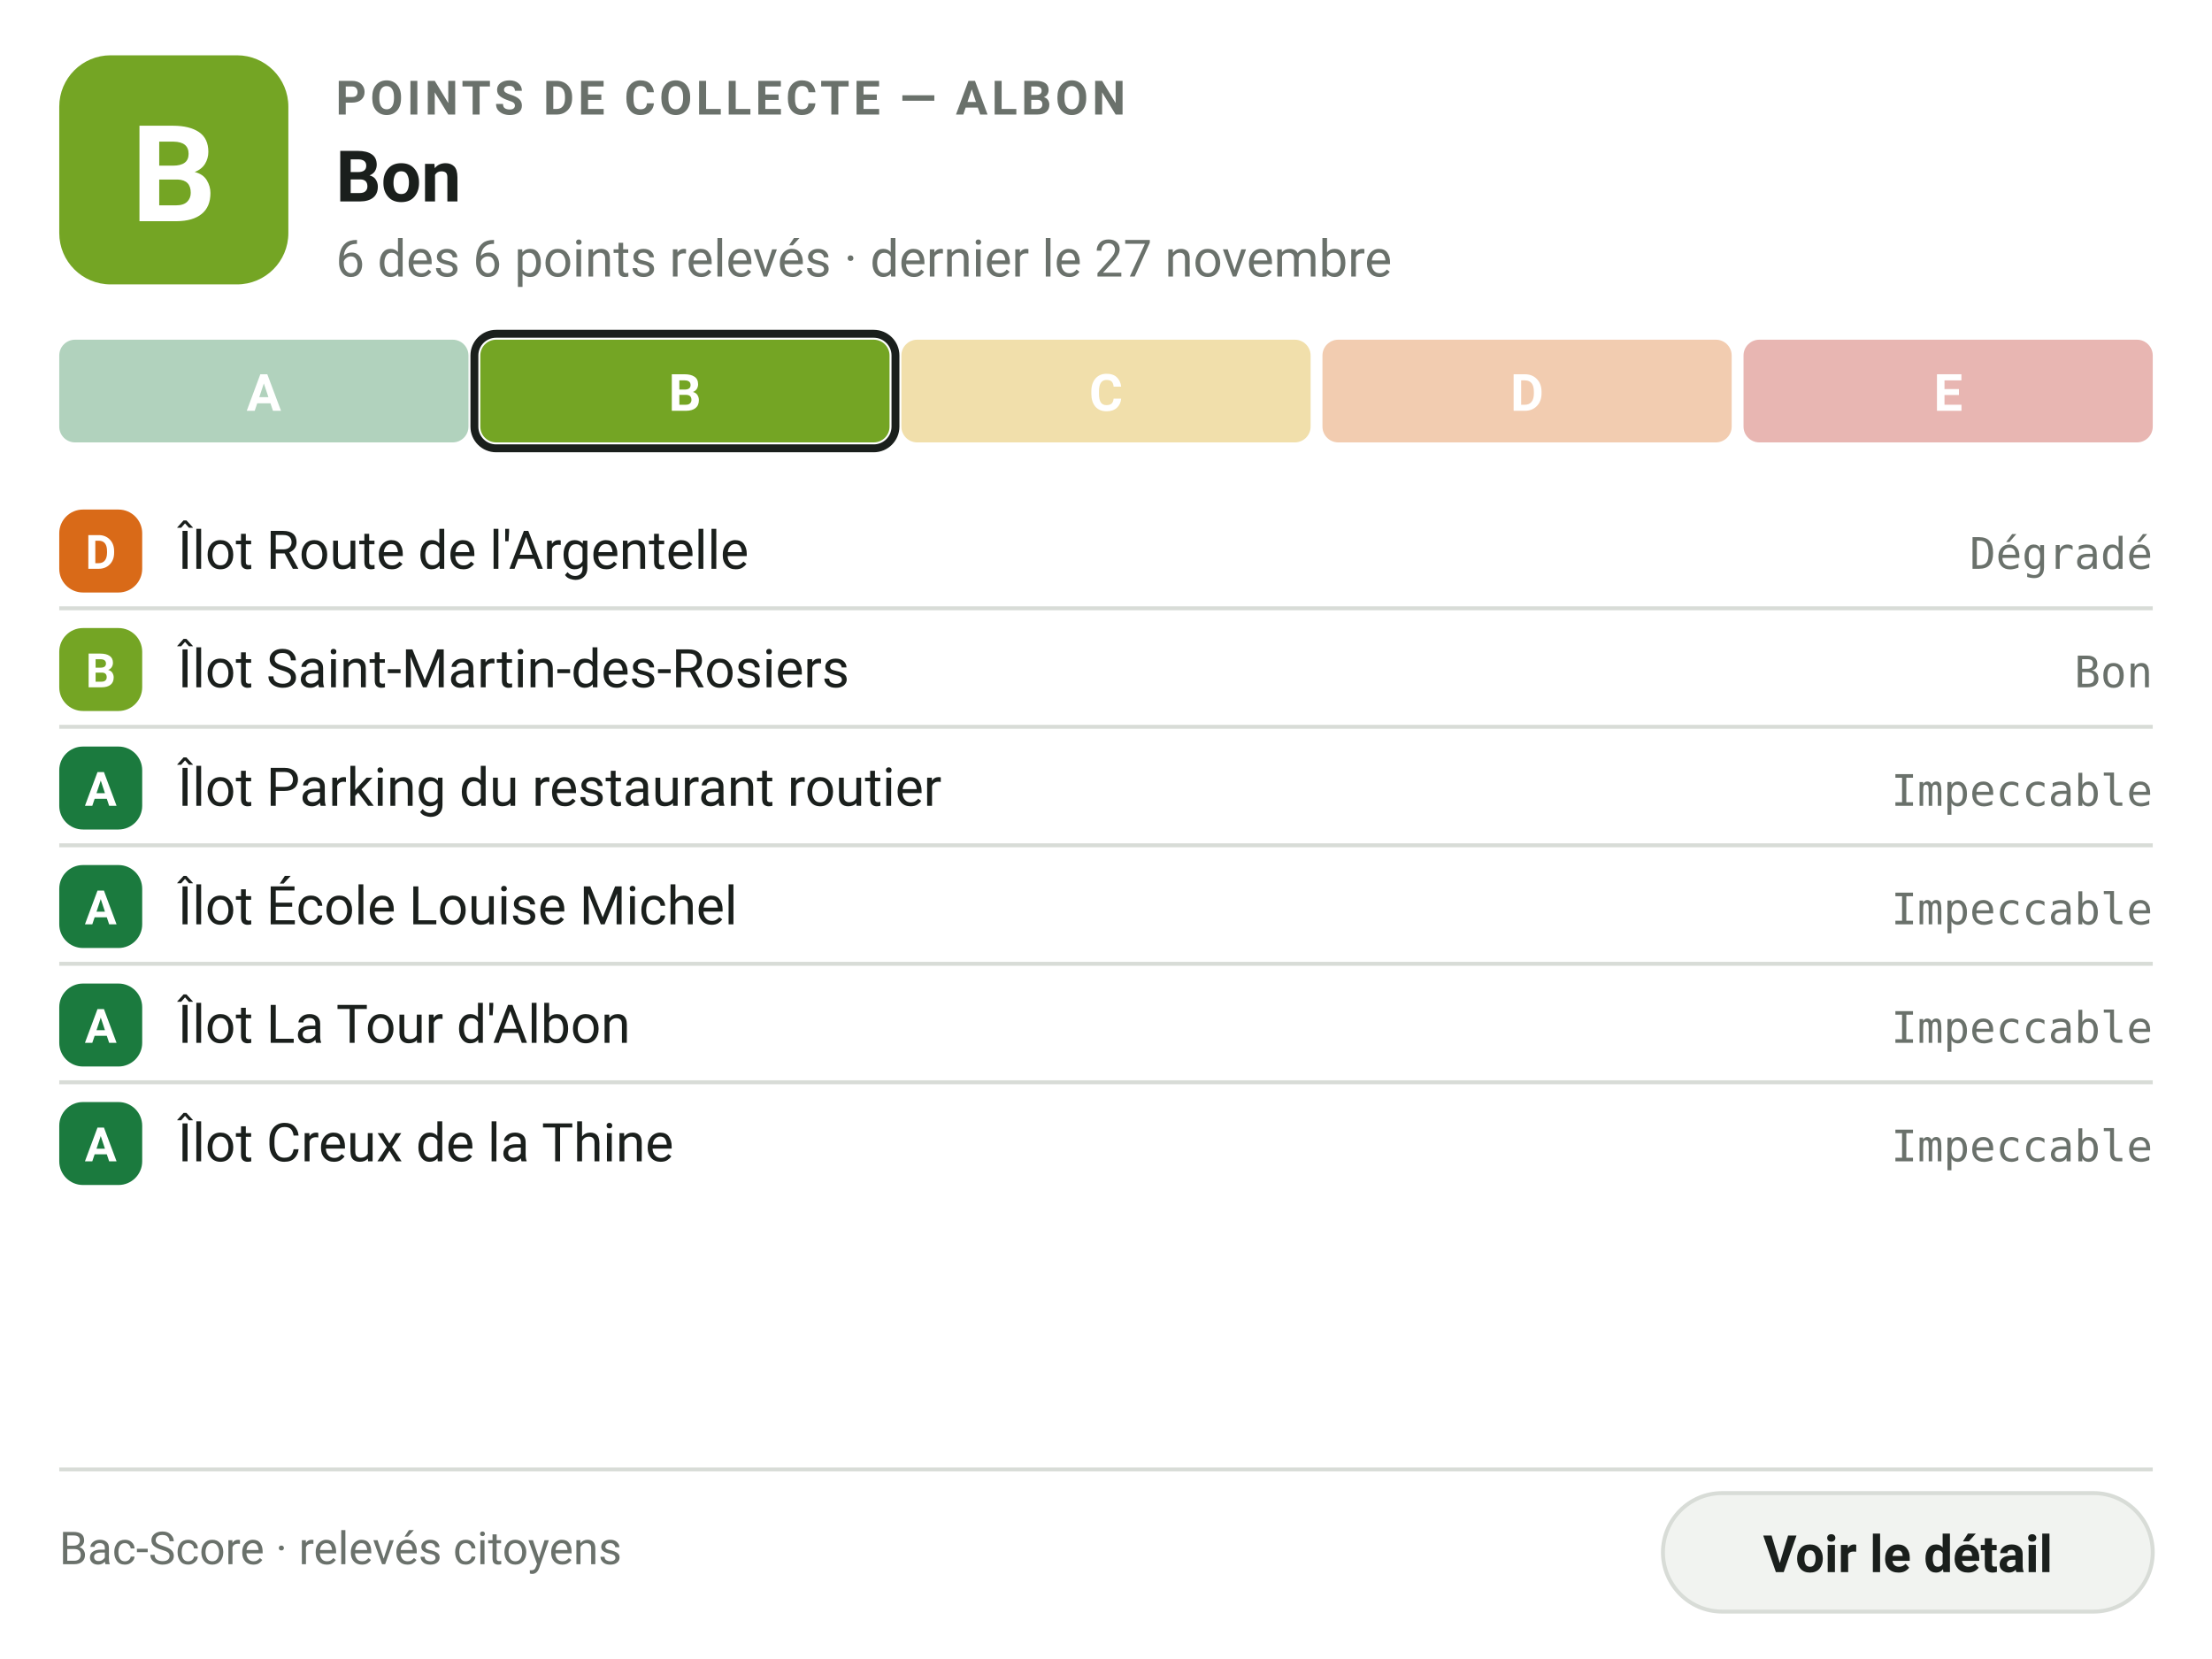
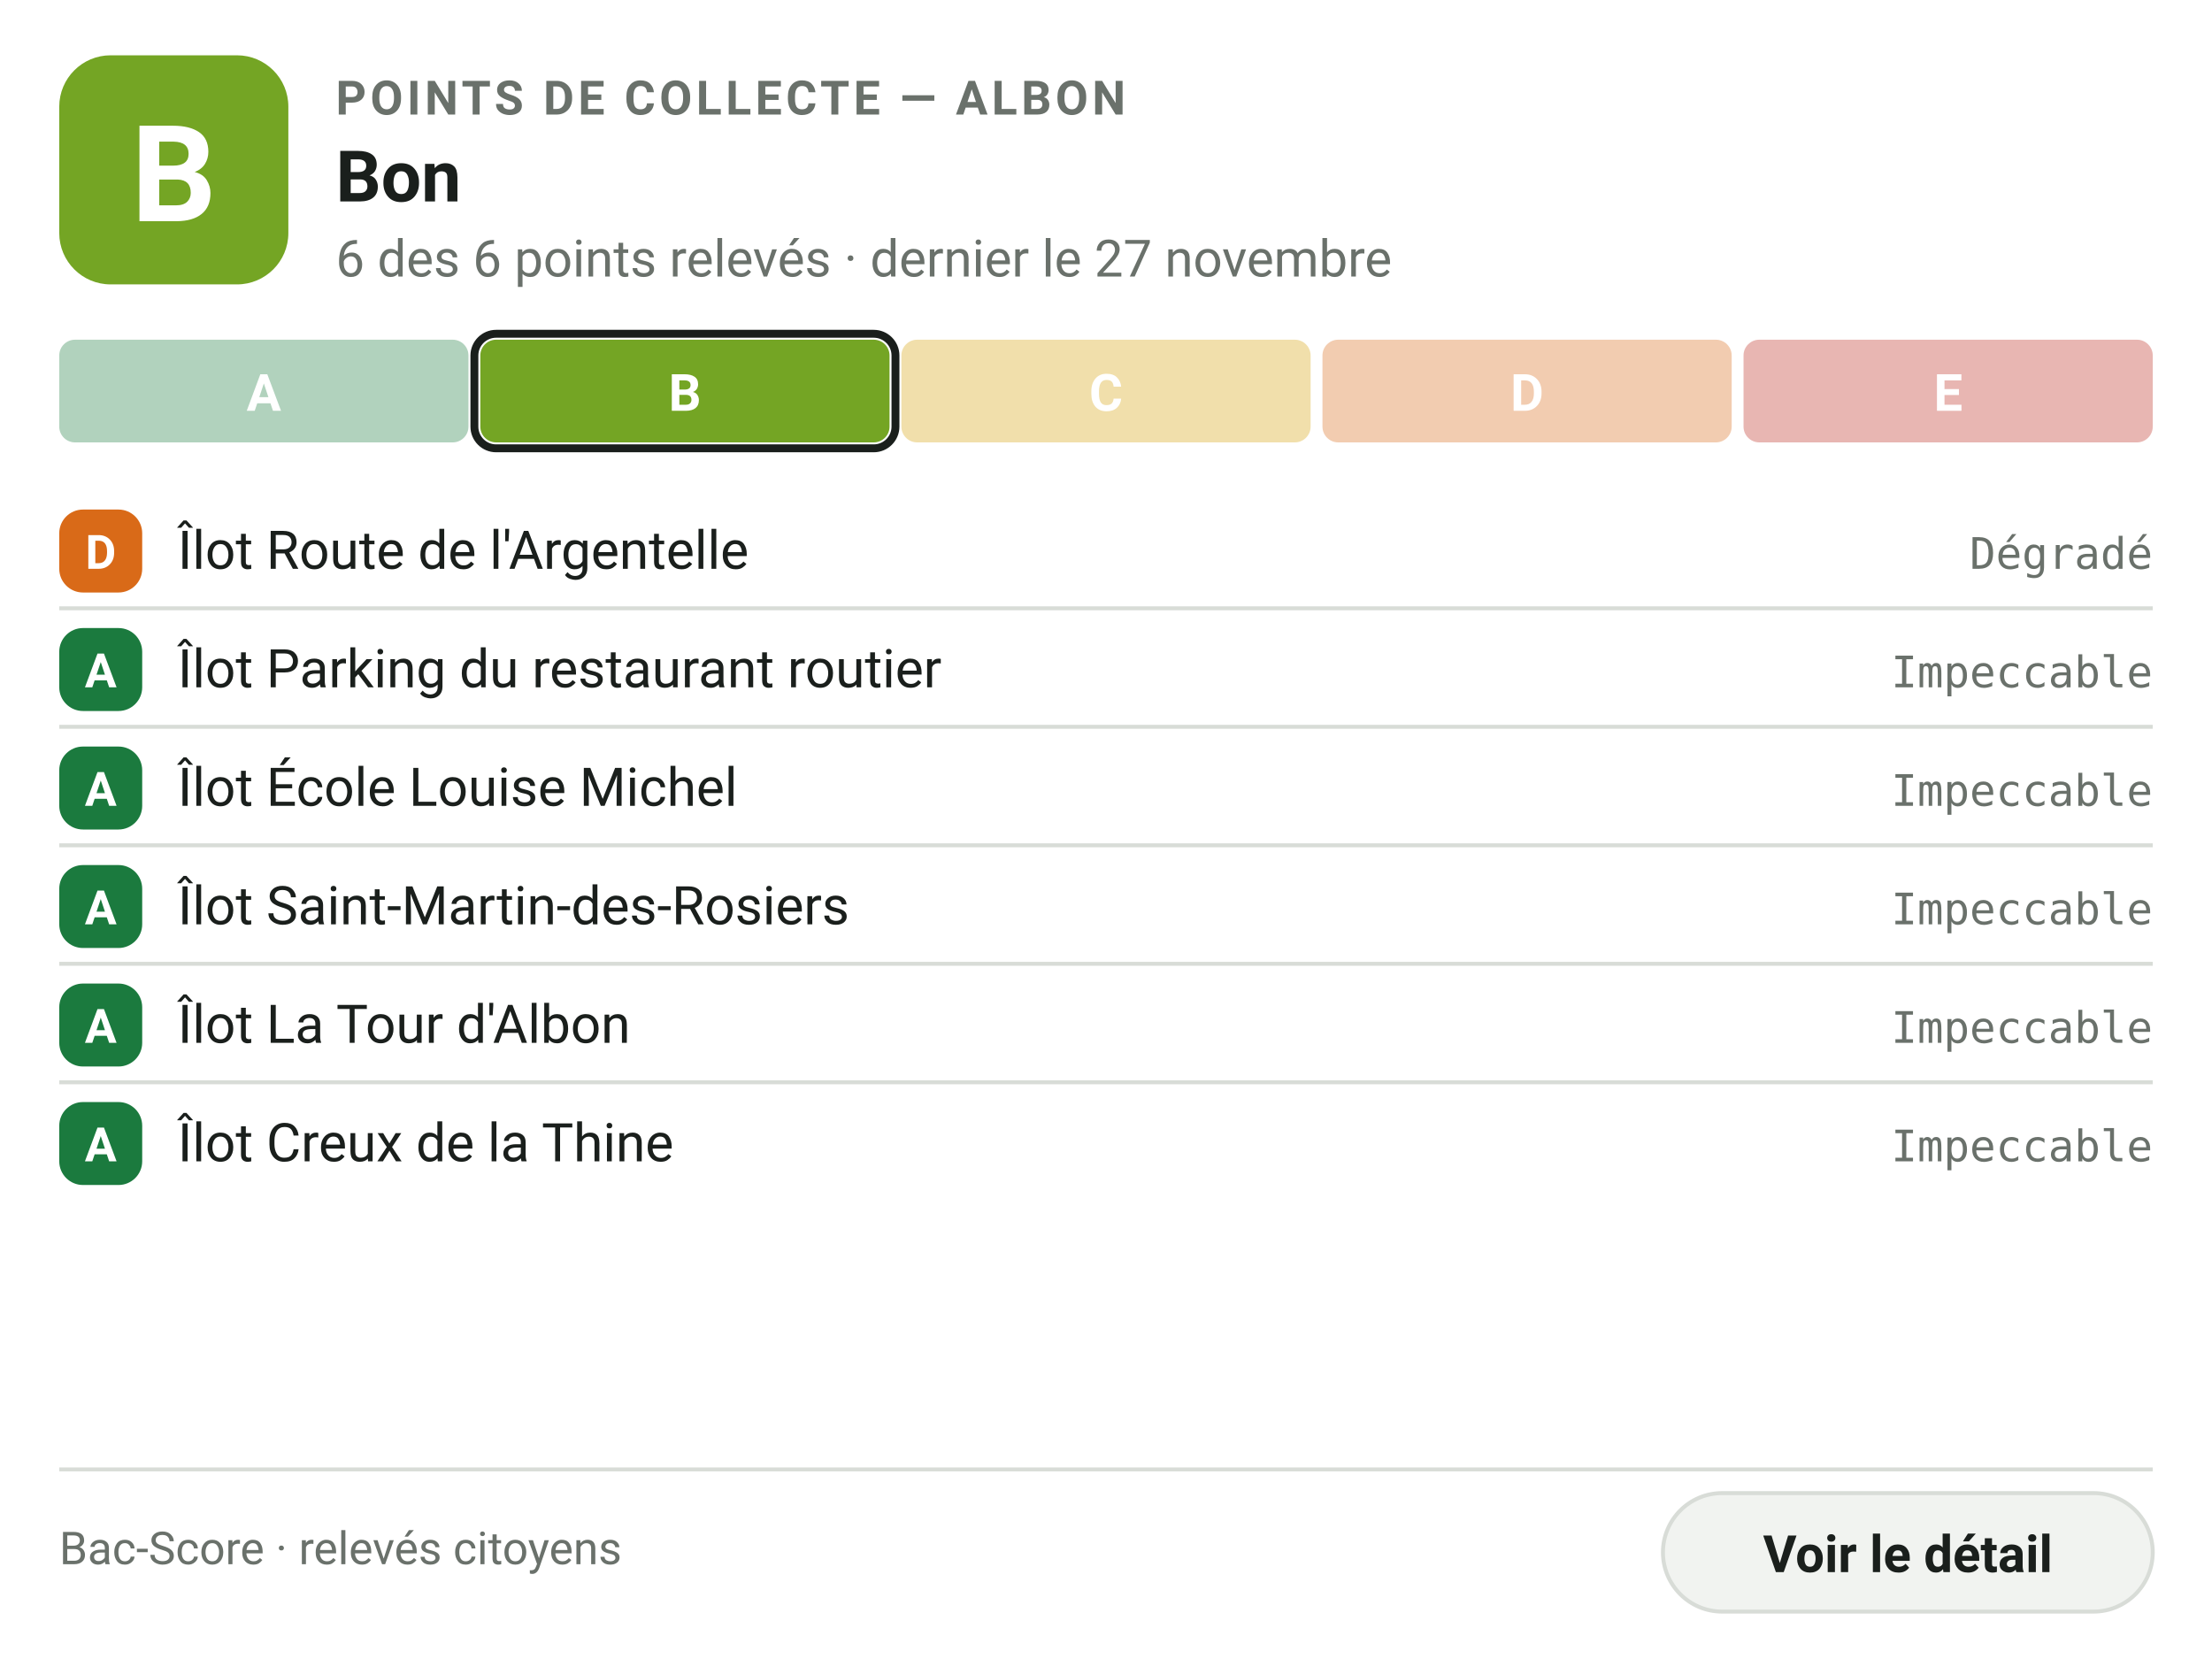
<svg xmlns="http://www.w3.org/2000/svg" width="560" height="420" viewBox="0 0 560 420" role="img" aria-label="Propreté des points de collecte — Albon : Bac-Score B">
  <rect width="560" height="420" fill="#FFFFFF" />
  <rect x="15" y="14" width="58" height="58" rx="13" fill="#74a524" />
  <text x="44" y="56" text-anchor="middle" font-family="Barlow, system-ui, -apple-system, 'Segoe UI', Roboto, sans-serif" font-size="34" font-weight="600" fill="#fff">B</text>
  <text x="85" y="29" font-family="Barlow, system-ui, -apple-system, 'Segoe UI', Roboto, sans-serif" font-size="12" font-weight="600" letter-spacing="1" fill="#6A716B">POINTS DE COLLECTE — ALBON</text>
  <text x="85" y="51" font-family="Barlow, system-ui, -apple-system, 'Segoe UI', Roboto, sans-serif" font-size="18" font-weight="600" fill="#1A1F1C">Bon</text>
  <text x="85" y="70" font-family="Barlow, system-ui, -apple-system, 'Segoe UI', Roboto, sans-serif" font-size="13" fill="#6A716B">6 des 6 points relevés · dernier le 27 novembre</text>
  <rect x="15.0" y="86" width="103.6" height="26" rx="4" fill="#1b7a3e" opacity="0.34" />
  <text x="66.8" y="104" text-anchor="middle" font-family="Barlow, system-ui, -apple-system, 'Segoe UI', Roboto, sans-serif" font-size="13" font-weight="600" fill="#fff">A</text>
  <rect x="121.6" y="86" width="103.6" height="26" rx="4" fill="#74a524" />
  <rect x="120.1" y="84.5" width="106.6" height="29" rx="5.5" fill="none" stroke="#1A1F1C" stroke-width="2" />
  <text x="173.4" y="104" text-anchor="middle" font-family="Barlow, system-ui, -apple-system, 'Segoe UI', Roboto, sans-serif" font-size="13" font-weight="600" fill="#fff">B</text>
  <rect x="228.2" y="86" width="103.6" height="26" rx="4" fill="#d7a208" opacity="0.34" />
  <text x="280.0" y="104" text-anchor="middle" font-family="Barlow, system-ui, -apple-system, 'Segoe UI', Roboto, sans-serif" font-size="13" font-weight="600" fill="#fff">C</text>
  <rect x="334.8" y="86" width="103.6" height="26" rx="4" fill="#d96a18" opacity="0.34" />
  <text x="386.6" y="104" text-anchor="middle" font-family="Barlow, system-ui, -apple-system, 'Segoe UI', Roboto, sans-serif" font-size="13" font-weight="600" fill="#fff">D</text>
  <rect x="441.4" y="86" width="103.6" height="26" rx="4" fill="#bd2a1d" opacity="0.34" />
  <text x="493.2" y="104" text-anchor="middle" font-family="Barlow, system-ui, -apple-system, 'Segoe UI', Roboto, sans-serif" font-size="13" font-weight="600" fill="#fff">E</text>
  <rect x="15" y="129" width="21" height="21" rx="6" fill="#d96a18" />
  <text x="25.5" y="144" text-anchor="middle" font-family="Barlow, system-ui, -apple-system, 'Segoe UI', Roboto, sans-serif" font-size="12" font-weight="600" fill="#fff">D</text>
  <text x="45" y="144" font-family="Barlow, system-ui, -apple-system, 'Segoe UI', Roboto, sans-serif" font-size="13.5" fill="#1A1F1C">Îlot Route de l'Argentelle</text>
  <text x="545" y="144" text-anchor="end" font-family="'IBM Plex Mono', ui-monospace, SFMono-Regular, Menlo, monospace" font-size="11" fill="#6A716B">Dégradé</text>
  <line x1="15" y1="154" x2="545" y2="154" stroke="#D8DCD7" stroke-width="1" />
-   <rect x="15" y="159" width="21" height="21" rx="6" fill="#74a524" />
-   <text x="25.5" y="174" text-anchor="middle" font-family="Barlow, system-ui, -apple-system, 'Segoe UI', Roboto, sans-serif" font-size="12" font-weight="600" fill="#fff">B</text>
-   <text x="45" y="174" font-family="Barlow, system-ui, -apple-system, 'Segoe UI', Roboto, sans-serif" font-size="13.5" fill="#1A1F1C">Îlot Saint-Martin-des-Rosiers</text>
-   <text x="545" y="174" text-anchor="end" font-family="'IBM Plex Mono', ui-monospace, SFMono-Regular, Menlo, monospace" font-size="11" fill="#6A716B">Bon</text>
+   <rect x="15" y="159" width="21" height="21" rx="6" fill="#1b7a3e" />
+   <text x="25.5" y="174" text-anchor="middle" font-family="Barlow, system-ui, -apple-system, 'Segoe UI', Roboto, sans-serif" font-size="12" font-weight="600" fill="#fff">A</text>
+   <text x="45" y="174" font-family="Barlow, system-ui, -apple-system, 'Segoe UI', Roboto, sans-serif" font-size="13.5" fill="#1A1F1C">Îlot Parking du restaurant routier</text>
+   <text x="545" y="174" text-anchor="end" font-family="'IBM Plex Mono', ui-monospace, SFMono-Regular, Menlo, monospace" font-size="11" fill="#6A716B">Impeccable</text>
  <line x1="15" y1="184" x2="545" y2="184" stroke="#D8DCD7" stroke-width="1" />
  <rect x="15" y="189" width="21" height="21" rx="6" fill="#1b7a3e" />
  <text x="25.5" y="204" text-anchor="middle" font-family="Barlow, system-ui, -apple-system, 'Segoe UI', Roboto, sans-serif" font-size="12" font-weight="600" fill="#fff">A</text>
-   <text x="45" y="204" font-family="Barlow, system-ui, -apple-system, 'Segoe UI', Roboto, sans-serif" font-size="13.5" fill="#1A1F1C">Îlot Parking du restaurant routier</text>
+   <text x="45" y="204" font-family="Barlow, system-ui, -apple-system, 'Segoe UI', Roboto, sans-serif" font-size="13.5" fill="#1A1F1C">Îlot École Louise Michel</text>
  <text x="545" y="204" text-anchor="end" font-family="'IBM Plex Mono', ui-monospace, SFMono-Regular, Menlo, monospace" font-size="11" fill="#6A716B">Impeccable</text>
  <line x1="15" y1="214" x2="545" y2="214" stroke="#D8DCD7" stroke-width="1" />
  <rect x="15" y="219" width="21" height="21" rx="6" fill="#1b7a3e" />
  <text x="25.5" y="234" text-anchor="middle" font-family="Barlow, system-ui, -apple-system, 'Segoe UI', Roboto, sans-serif" font-size="12" font-weight="600" fill="#fff">A</text>
-   <text x="45" y="234" font-family="Barlow, system-ui, -apple-system, 'Segoe UI', Roboto, sans-serif" font-size="13.5" fill="#1A1F1C">Îlot École Louise Michel</text>
+   <text x="45" y="234" font-family="Barlow, system-ui, -apple-system, 'Segoe UI', Roboto, sans-serif" font-size="13.5" fill="#1A1F1C">Îlot Saint-Martin-des-Rosiers</text>
  <text x="545" y="234" text-anchor="end" font-family="'IBM Plex Mono', ui-monospace, SFMono-Regular, Menlo, monospace" font-size="11" fill="#6A716B">Impeccable</text>
  <line x1="15" y1="244" x2="545" y2="244" stroke="#D8DCD7" stroke-width="1" />
  <rect x="15" y="249" width="21" height="21" rx="6" fill="#1b7a3e" />
  <text x="25.5" y="264" text-anchor="middle" font-family="Barlow, system-ui, -apple-system, 'Segoe UI', Roboto, sans-serif" font-size="12" font-weight="600" fill="#fff">A</text>
  <text x="45" y="264" font-family="Barlow, system-ui, -apple-system, 'Segoe UI', Roboto, sans-serif" font-size="13.5" fill="#1A1F1C">Îlot La Tour d'Albon</text>
  <text x="545" y="264" text-anchor="end" font-family="'IBM Plex Mono', ui-monospace, SFMono-Regular, Menlo, monospace" font-size="11" fill="#6A716B">Impeccable</text>
  <line x1="15" y1="274" x2="545" y2="274" stroke="#D8DCD7" stroke-width="1" />
  <rect x="15" y="279" width="21" height="21" rx="6" fill="#1b7a3e" />
  <text x="25.5" y="294" text-anchor="middle" font-family="Barlow, system-ui, -apple-system, 'Segoe UI', Roboto, sans-serif" font-size="12" font-weight="600" fill="#fff">A</text>
  <text x="45" y="294" font-family="Barlow, system-ui, -apple-system, 'Segoe UI', Roboto, sans-serif" font-size="13.5" fill="#1A1F1C">Îlot Creux de la Thine</text>
  <text x="545" y="294" text-anchor="end" font-family="'IBM Plex Mono', ui-monospace, SFMono-Regular, Menlo, monospace" font-size="11" fill="#6A716B">Impeccable</text>
  <line x1="15" y1="372" x2="545" y2="372" stroke="#D8DCD7" stroke-width="1" />
  <text x="15" y="396" font-family="Barlow, system-ui, -apple-system, 'Segoe UI', Roboto, sans-serif" font-size="11.5" fill="#6A716B">Bac-Score · relevés citoyens</text>
  <rect x="421" y="378" width="124" height="30" rx="15" fill="#F1F3F0" stroke="#D8DCD7" />
  <text x="483" y="398" text-anchor="middle" font-family="Barlow, system-ui, -apple-system, 'Segoe UI', Roboto, sans-serif" font-size="13" font-weight="600" fill="#1A1F1C">Voir le détail</text>
</svg>
